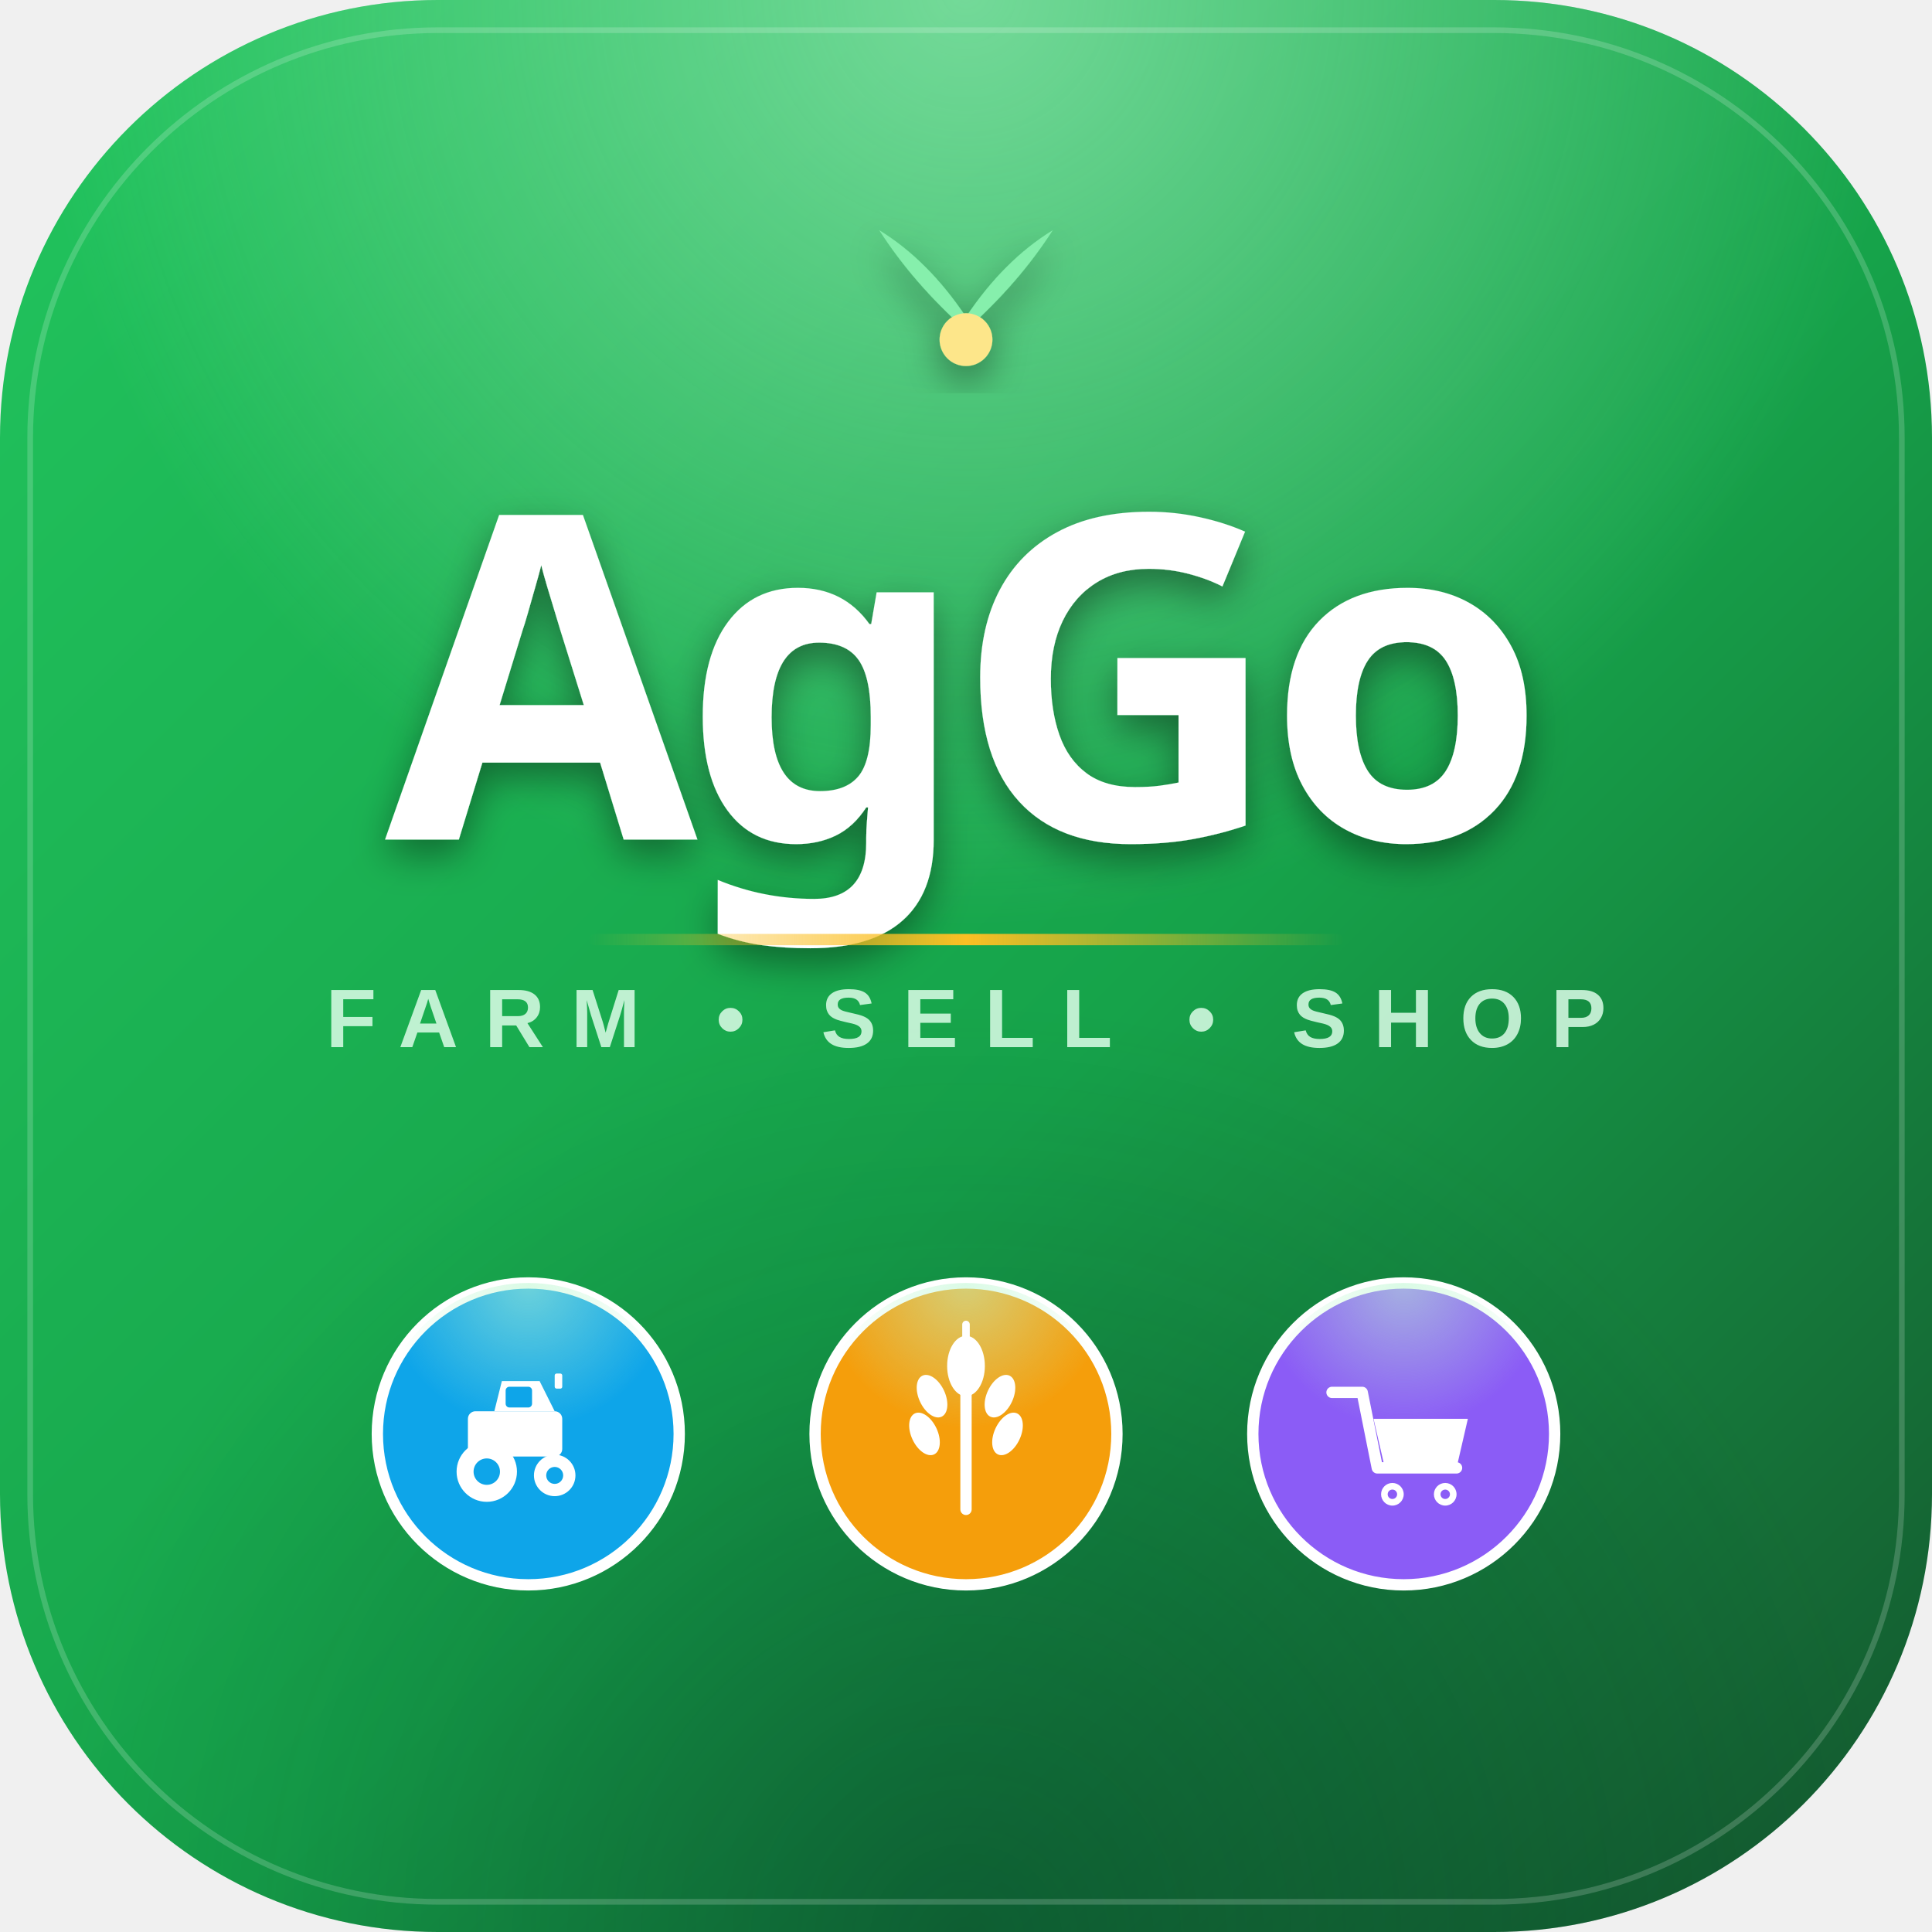
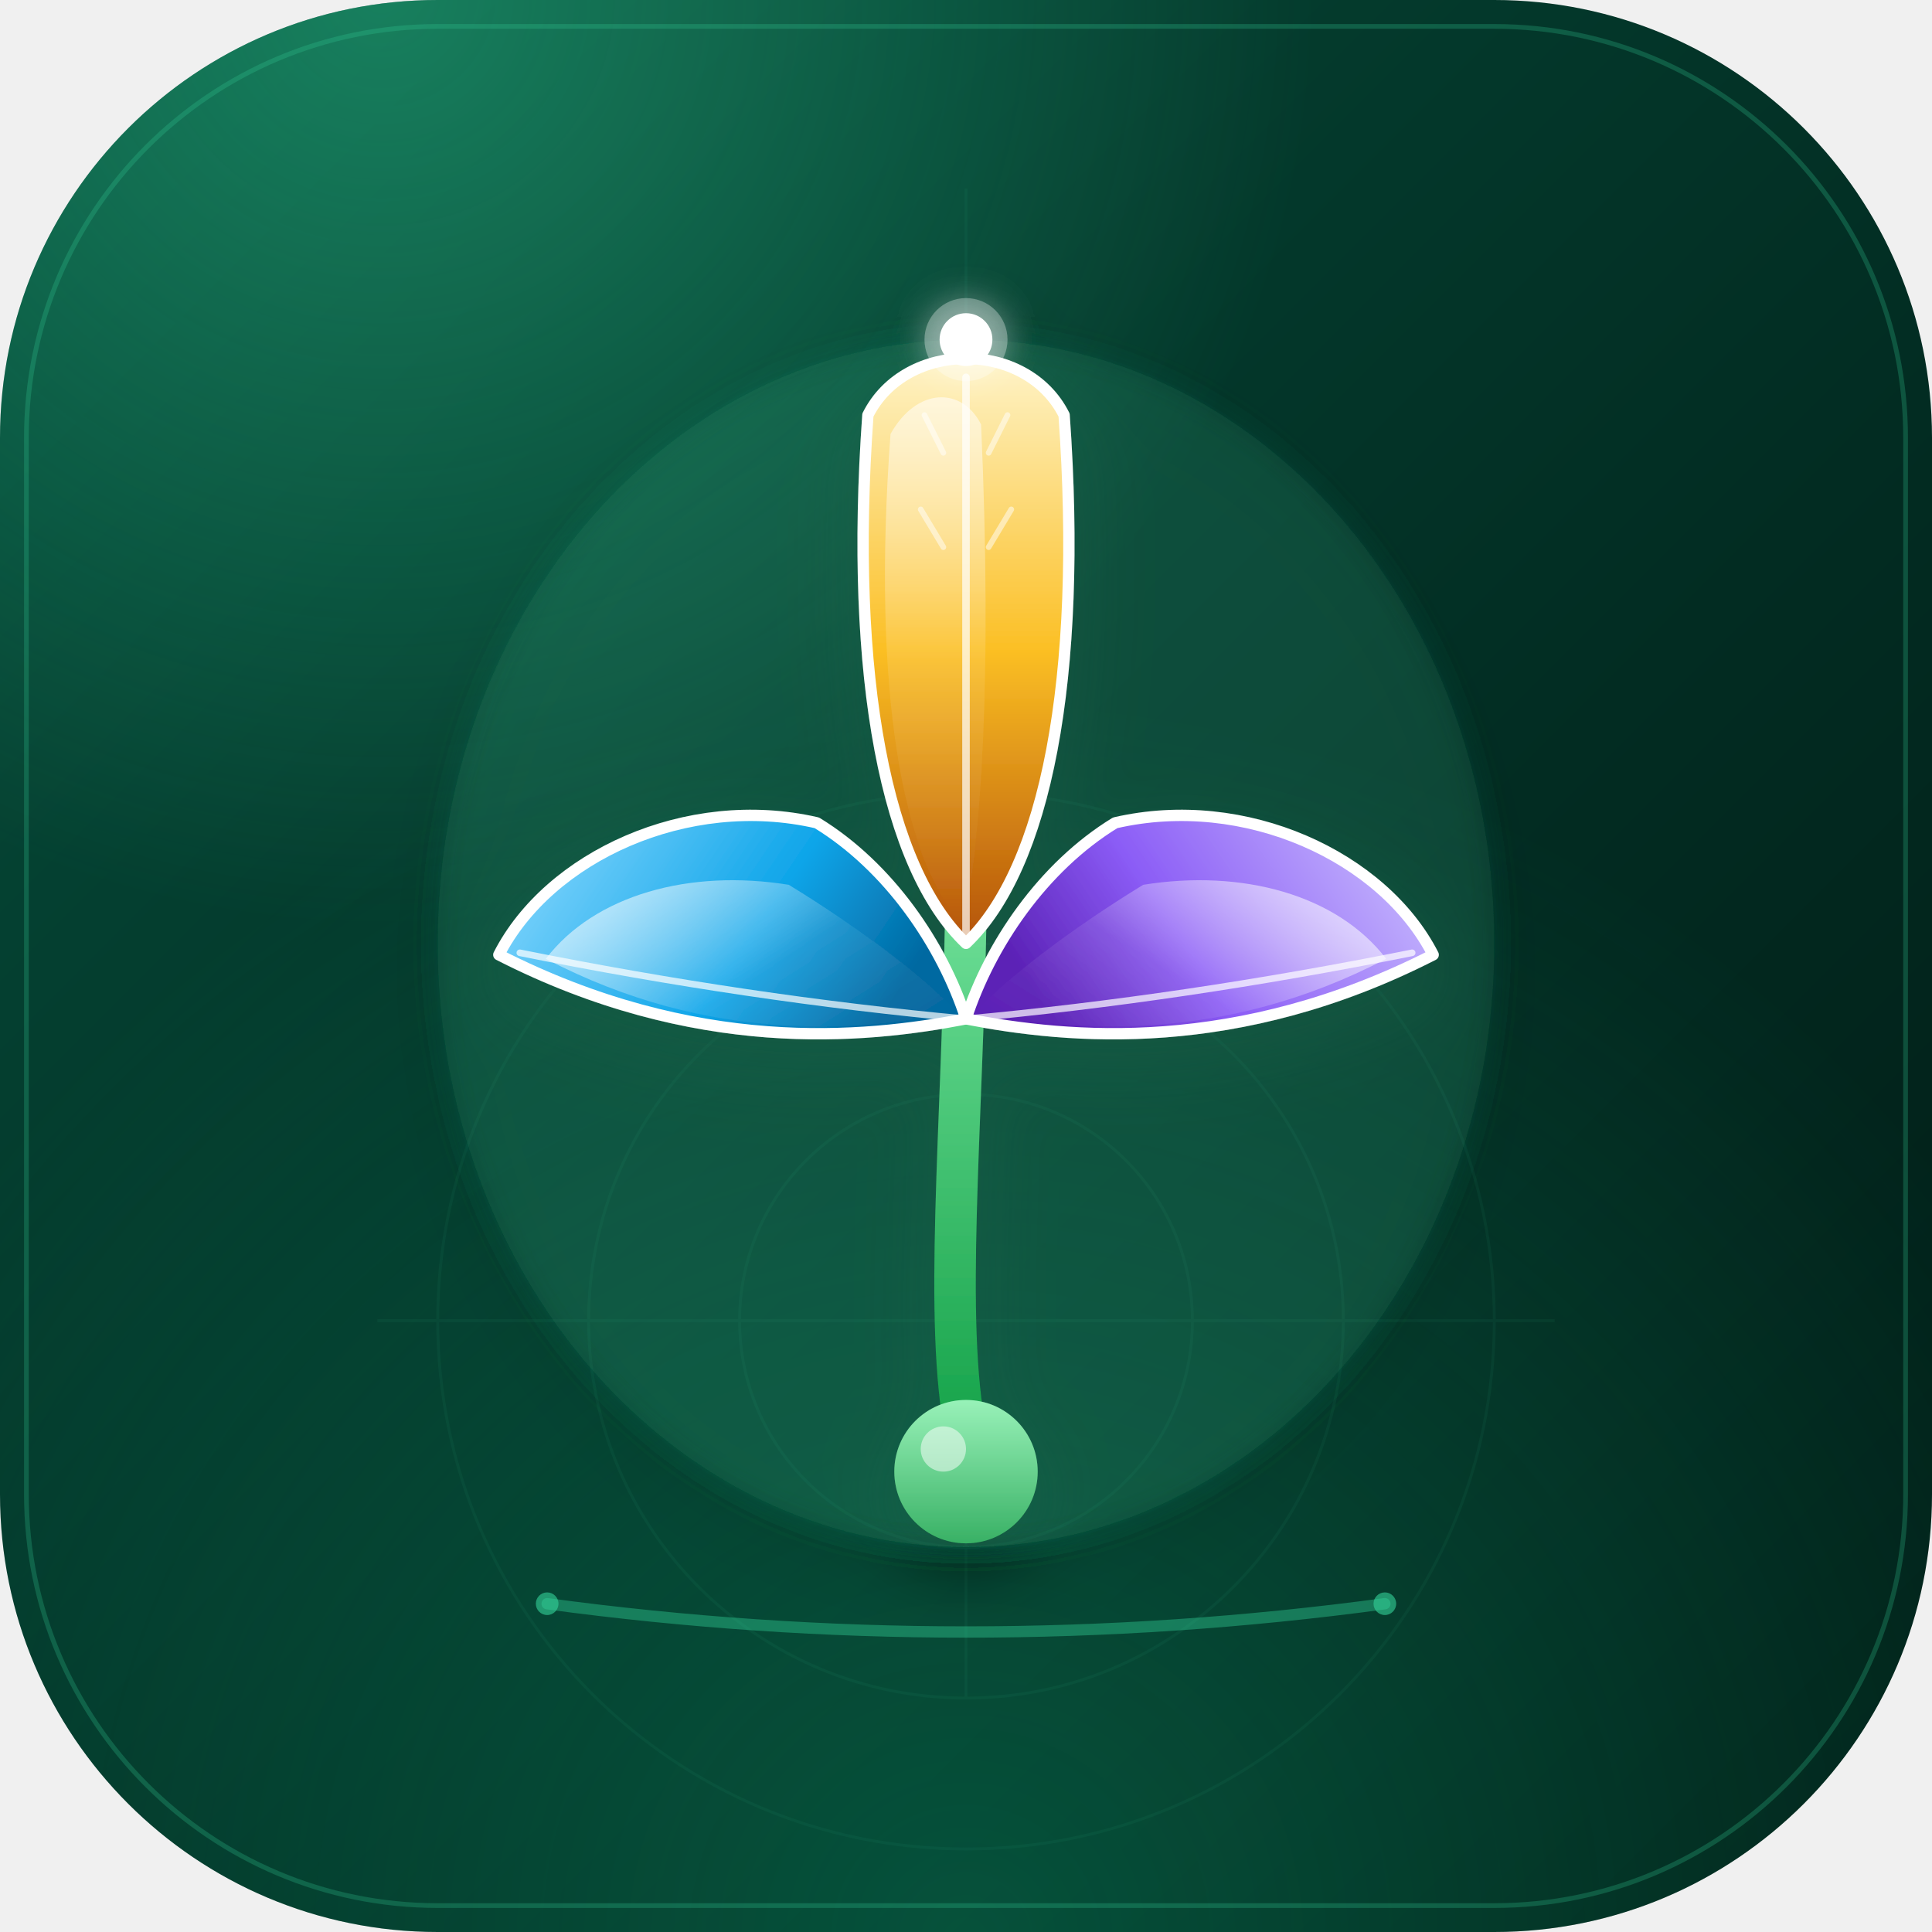
<svg xmlns="http://www.w3.org/2000/svg" width="1024" height="1024" viewBox="0 0 1024 1024">
  <defs>
    <linearGradient id="bgGrad" x1="0%" y1="0%" x2="100%" y2="100%">
-       <stop offset="0%" stop-color="#22c55e" />
-       <stop offset="55%" stop-color="#16a34a" />
-       <stop offset="100%" stop-color="#14532d" />
+       <stop offset="0%" stop-color="#064e3b" />
+       <stop offset="60%" stop-color="#022c22" />
+       <stop offset="100%" stop-color="#011a14" />
    </linearGradient>
-     <radialGradient id="topGlow" cx="50%" cy="0%" r="80%">
-       <stop offset="0%" stop-color="#bbf7d0" stop-opacity="0.55" />
-       <stop offset="60%" stop-color="#bbf7d0" stop-opacity="0" />
+     <radialGradient id="cornerGlow" cx="20%" cy="0%" r="80%">
+       <stop offset="0%" stop-color="#34d399" stop-opacity="0.4" />
+       <stop offset="60%" stop-color="#34d399" stop-opacity="0" />
    </radialGradient>
-     <radialGradient id="botShade" cx="50%" cy="100%" r="80%">
-       <stop offset="0%" stop-color="#022c22" stop-opacity="0.4" />
-       <stop offset="60%" stop-color="#022c22" stop-opacity="0" />
+     <radialGradient id="ambient" cx="50%" cy="100%" r="80%">
+       <stop offset="0%" stop-color="#10b981" stop-opacity="0.3" />
+       <stop offset="80%" stop-color="#10b981" stop-opacity="0" />
    </radialGradient>
-     <linearGradient id="goldLine" x1="0%" y1="0%" x2="100%" y2="0%">
-       <stop offset="0%" stop-color="#fbbf24" stop-opacity="0" />
-       <stop offset="50%" stop-color="#fbbf24" stop-opacity="1" />
-       <stop offset="100%" stop-color="#fbbf24" stop-opacity="0" />
+     <linearGradient id="leafBlue" x1="0%" y1="0%" x2="50%" y2="100%">
+       <stop offset="0%" stop-color="#7dd3fc" />
+       <stop offset="60%" stop-color="#0ea5e9" />
+       <stop offset="100%" stop-color="#0369a1" />
    </linearGradient>
-     <filter id="softShadow" x="-20%" y="-20%" width="140%" height="140%">
-       <feGaussianBlur in="SourceAlpha" stdDeviation="10" />
-       <feOffset dx="0" dy="8" result="off" />
+     <linearGradient id="leafGold" x1="0%" y1="0%" x2="0%" y2="100%">
+       <stop offset="0%" stop-color="#fef3c7" />
+       <stop offset="50%" stop-color="#fbbf24" />
+       <stop offset="100%" stop-color="#b45309" />
+     </linearGradient>
+     <linearGradient id="leafViolet" x1="100%" y1="0%" x2="50%" y2="100%">
+       <stop offset="0%" stop-color="#c4b5fd" />
+       <stop offset="60%" stop-color="#8b5cf6" />
+       <stop offset="100%" stop-color="#5b21b6" />
+     </linearGradient>
+     <linearGradient id="stemGrad" x1="0%" y1="0%" x2="0%" y2="100%">
+       <stop offset="0%" stop-color="#86efac" />
+       <stop offset="100%" stop-color="#16a34a" />
+     </linearGradient>
+     <linearGradient id="leafHighlight" x1="0%" y1="0%" x2="0%" y2="100%">
+       <stop offset="0%" stop-color="#ffffff" stop-opacity="0.55" />
+       <stop offset="50%" stop-color="#ffffff" stop-opacity="0.1" />
+       <stop offset="100%" stop-color="#ffffff" stop-opacity="0" />
+     </linearGradient>
+     <filter id="leafGlow" x="-50%" y="-50%" width="200%" height="200%">
+       <feGaussianBlur in="SourceGraphic" stdDeviation="8" result="blur" />
+       <feMerge>
+         <feMergeNode in="blur" />
+         <feMergeNode in="SourceGraphic" />
+       </feMerge>
+     </filter>
+     <filter id="dropShadow" x="-30%" y="-30%" width="160%" height="160%">
+       <feGaussianBlur in="SourceAlpha" stdDeviation="18" />
+       <feOffset dx="0" dy="14" result="off" />
      <feComponentTransfer>
-         <feFuncA type="linear" slope="0.4" />
+         <feFuncA type="linear" slope="0.5" />
      </feComponentTransfer>
      <feMerge>
        <feMergeNode />
        <feMergeNode in="SourceGraphic" />
      </feMerge>
    </filter>
  </defs>
  <rect width="1024" height="1024" rx="232" ry="232" fill="url(#bgGrad)" />
-   <rect width="1024" height="1024" rx="232" ry="232" fill="url(#topGlow)" />
-   <rect width="1024" height="1024" rx="232" ry="232" fill="url(#botShade)" />
-   <rect x="16" y="16" width="992" height="992" rx="216" ry="216" fill="none" stroke="#ffffff" stroke-width="3" stroke-opacity="0.18" />
-   <g filter="url(#softShadow)">
-     <path d="M 512 175 Q 540 150, 558 122 Q 532 138, 512 168 Z" fill="#86efac" />
-     <path d="M 512 175 Q 484 150, 466 122 Q 492 138, 512 168 Z" fill="#86efac" />
-     <circle cx="512" cy="180" r="14" fill="#fde68a" />
+   <rect width="1024" height="1024" rx="232" ry="232" fill="url(#cornerGlow)" />
+   <rect width="1024" height="1024" rx="232" ry="232" fill="url(#ambient)" />
+   <g opacity="0.06" stroke="#34d399" stroke-width="1.5" fill="none">
+     <circle cx="512" cy="700" r="120" />
+     <circle cx="512" cy="700" r="200" />
+     <circle cx="512" cy="700" r="280" />
+     <line x1="512" y1="100" x2="512" y2="900" />
+     <line x1="200" y1="700" x2="824" y2="700" />
  </g>
-   <g filter="url(#softShadow)">
-     <text x="512" y="445" text-anchor="middle" font-family="'Plus Jakarta Sans', 'Arial Black', sans-serif" font-size="240" font-weight="900" fill="#ffffff" letter-spacing="-8">AgGo</text>
+   <rect x="14" y="14" width="996" height="996" rx="218" ry="218" fill="none" stroke="#34d399" stroke-width="2.5" stroke-opacity="0.25" />
+   <g filter="url(#dropShadow)">
+     <ellipse cx="512" cy="500" rx="280" ry="320" fill="#34d399" fill-opacity="0.08" filter="url(#leafGlow)" />
+     <path d="       M 512 760       C 500 700, 510 600, 512 480       C 514 460, 516 440, 512 400" fill="none" stroke="url(#stemGrad)" stroke-width="22" stroke-linecap="round" />
+     <circle cx="512" cy="780" r="38" fill="url(#stemGrad)" />
+     <circle cx="512" cy="780" r="38" fill="#ffffff" fill-opacity="0.15" />
+     <circle cx="500" cy="768" r="12" fill="#ffffff" fill-opacity="0.5" />
+     <g transform="rotate(-32 512 540)">
+       <path d="         M 512 540         C 460 520, 380 480, 320 380         C 370 350, 450 360, 500 410         C 520 450, 522 500, 512 540 Z" fill="url(#leafBlue)" stroke="#ffffff" stroke-width="6" stroke-linejoin="round" />
+       <path d="         M 510 535         C 460 515, 390 480, 340 395         C 380 380, 430 395, 470 430         C 490 470, 505 510, 510 535 Z" fill="url(#leafHighlight)" />
+       <path d="M 512 540 Q 420 470, 330 385" fill="none" stroke="#ffffff" stroke-width="3.5" stroke-opacity="0.7" stroke-linecap="round" />
+     </g>
+     <g transform="rotate(32 512 540)">
+       <path d="         M 512 540         C 564 520, 644 480, 704 380         C 654 350, 574 360, 524 410         C 504 450, 502 500, 512 540 Z" fill="url(#leafViolet)" stroke="#ffffff" stroke-width="6" stroke-linejoin="round" />
+       <path d="         M 514 535         C 564 515, 634 480, 684 395         C 644 380, 594 395, 554 430         C 534 470, 519 510, 514 535 Z" fill="url(#leafHighlight)" />
+       <path d="M 512 540 Q 604 470, 694 385" fill="none" stroke="#ffffff" stroke-width="3.5" stroke-opacity="0.7" stroke-linecap="round" />
+     </g>
+     <path d="       M 512 500       C 470 460, 450 360, 460 220       C 480 180, 544 180, 564 220       C 574 360, 554 460, 512 500 Z" fill="url(#leafGold)" stroke="#ffffff" stroke-width="6" stroke-linejoin="round" />
+     <path d="       M 510 490       C 478 455, 462 365, 472 230       C 486 205, 510 205, 520 225       C 526 360, 520 450, 510 490 Z" fill="url(#leafHighlight)" />
+     <path d="M 512 500 L 512 200" stroke="#ffffff" stroke-width="4" stroke-opacity="0.7" stroke-linecap="round" />
+     <line x1="500" y1="240" x2="490" y2="220" stroke="#ffffff" stroke-width="3" stroke-opacity="0.5" stroke-linecap="round" />
+     <line x1="524" y1="240" x2="534" y2="220" stroke="#ffffff" stroke-width="3" stroke-opacity="0.5" stroke-linecap="round" />
+     <line x1="500" y1="290" x2="488" y2="270" stroke="#ffffff" stroke-width="3" stroke-opacity="0.5" stroke-linecap="round" />
+     <line x1="524" y1="290" x2="536" y2="270" stroke="#ffffff" stroke-width="3" stroke-opacity="0.5" stroke-linecap="round" />
+     <circle cx="512" cy="180" r="14" fill="#ffffff" />
+     <circle cx="512" cy="180" r="22" fill="#ffffff" fill-opacity="0.3" filter="url(#leafGlow)" />
  </g>
-   <rect x="312" y="495" width="400" height="6" rx="3" fill="url(#goldLine)" />
-   <text x="512" y="555" text-anchor="middle" font-family="'Plus Jakarta Sans', Arial, sans-serif" font-size="44" font-weight="700" fill="#dcfce7" letter-spacing="14" fill-opacity="0.85">FARM • SELL • SHOP</text>
-   <g transform="translate(280 760)">
-     <circle cx="0" cy="0" r="80" fill="#0ea5e9" stroke="#ffffff" stroke-width="6" />
-     <circle cx="0" cy="0" r="80" fill="url(#topGlow)" />
-     <rect x="-32" y="-12" width="50" height="24" rx="4" fill="#ffffff" />
-     <path d="M -18 -12 L -14 -28 L 6 -28 L 14 -12 Z" fill="#ffffff" />
-     <rect x="-12" y="-25" width="14" height="11" rx="2" fill="#0ea5e9" />
-     <rect x="14" y="-32" width="4" height="8" rx="1" fill="#ffffff" />
-     <circle cx="-22" cy="20" r="16" fill="#ffffff" />
-     <circle cx="-22" cy="20" r="7" fill="#0ea5e9" />
-     <circle cx="14" cy="22" r="11" fill="#ffffff" />
-     <circle cx="14" cy="22" r="4.5" fill="#0ea5e9" />
-   </g>
-   <g transform="translate(512 760)">
-     <circle cx="0" cy="0" r="80" fill="#f59e0b" stroke="#ffffff" stroke-width="6" />
-     <circle cx="0" cy="0" r="80" fill="url(#topGlow)" />
-     <line x1="0" y1="40" x2="0" y2="-30" stroke="#ffffff" stroke-width="6" stroke-linecap="round" />
-     <ellipse cx="0" cy="-36" rx="10" ry="16" fill="#ffffff" />
-     <line x1="0" y1="-52" x2="0" y2="-58" stroke="#ffffff" stroke-width="4" stroke-linecap="round" />
-     <ellipse cx="-18" cy="-20" rx="7" ry="12" fill="#ffffff" transform="rotate(-25 -18 -20)" />
-     <ellipse cx="-22" cy="0" rx="7" ry="12" fill="#ffffff" transform="rotate(-25 -22 0)" />
-     <ellipse cx="18" cy="-20" rx="7" ry="12" fill="#ffffff" transform="rotate(25 18 -20)" />
-     <ellipse cx="22" cy="0" rx="7" ry="12" fill="#ffffff" transform="rotate(25 22 0)" />
-   </g>
-   <g transform="translate(744 760)">
-     <circle cx="0" cy="0" r="80" fill="#8b5cf6" stroke="#ffffff" stroke-width="6" />
-     <circle cx="0" cy="0" r="80" fill="url(#topGlow)" />
-     <path d="M -38 -22 L -22 -22 L -14 18 L 28 18" fill="none" stroke="#ffffff" stroke-width="6" stroke-linecap="round" stroke-linejoin="round" />
-     <path d="M -16 -8 L 34 -8 L 28 18 L -10 18 Z" fill="#ffffff" />
-     <circle cx="-6" cy="32" r="6" fill="#ffffff" />
-     <circle cx="22" cy="32" r="6" fill="#ffffff" />
-     <circle cx="-6" cy="32" r="2.5" fill="#8b5cf6" />
-     <circle cx="22" cy="32" r="2.5" fill="#8b5cf6" />
-   </g>
+   <path d="M 290 850 Q 512 880, 734 850" fill="none" stroke="#34d399" stroke-width="6" stroke-linecap="round" stroke-opacity="0.4" />
+   <circle cx="290" cy="850" r="6" fill="#34d399" fill-opacity="0.6" />
+   <circle cx="734" cy="850" r="6" fill="#34d399" fill-opacity="0.6" />
</svg>
